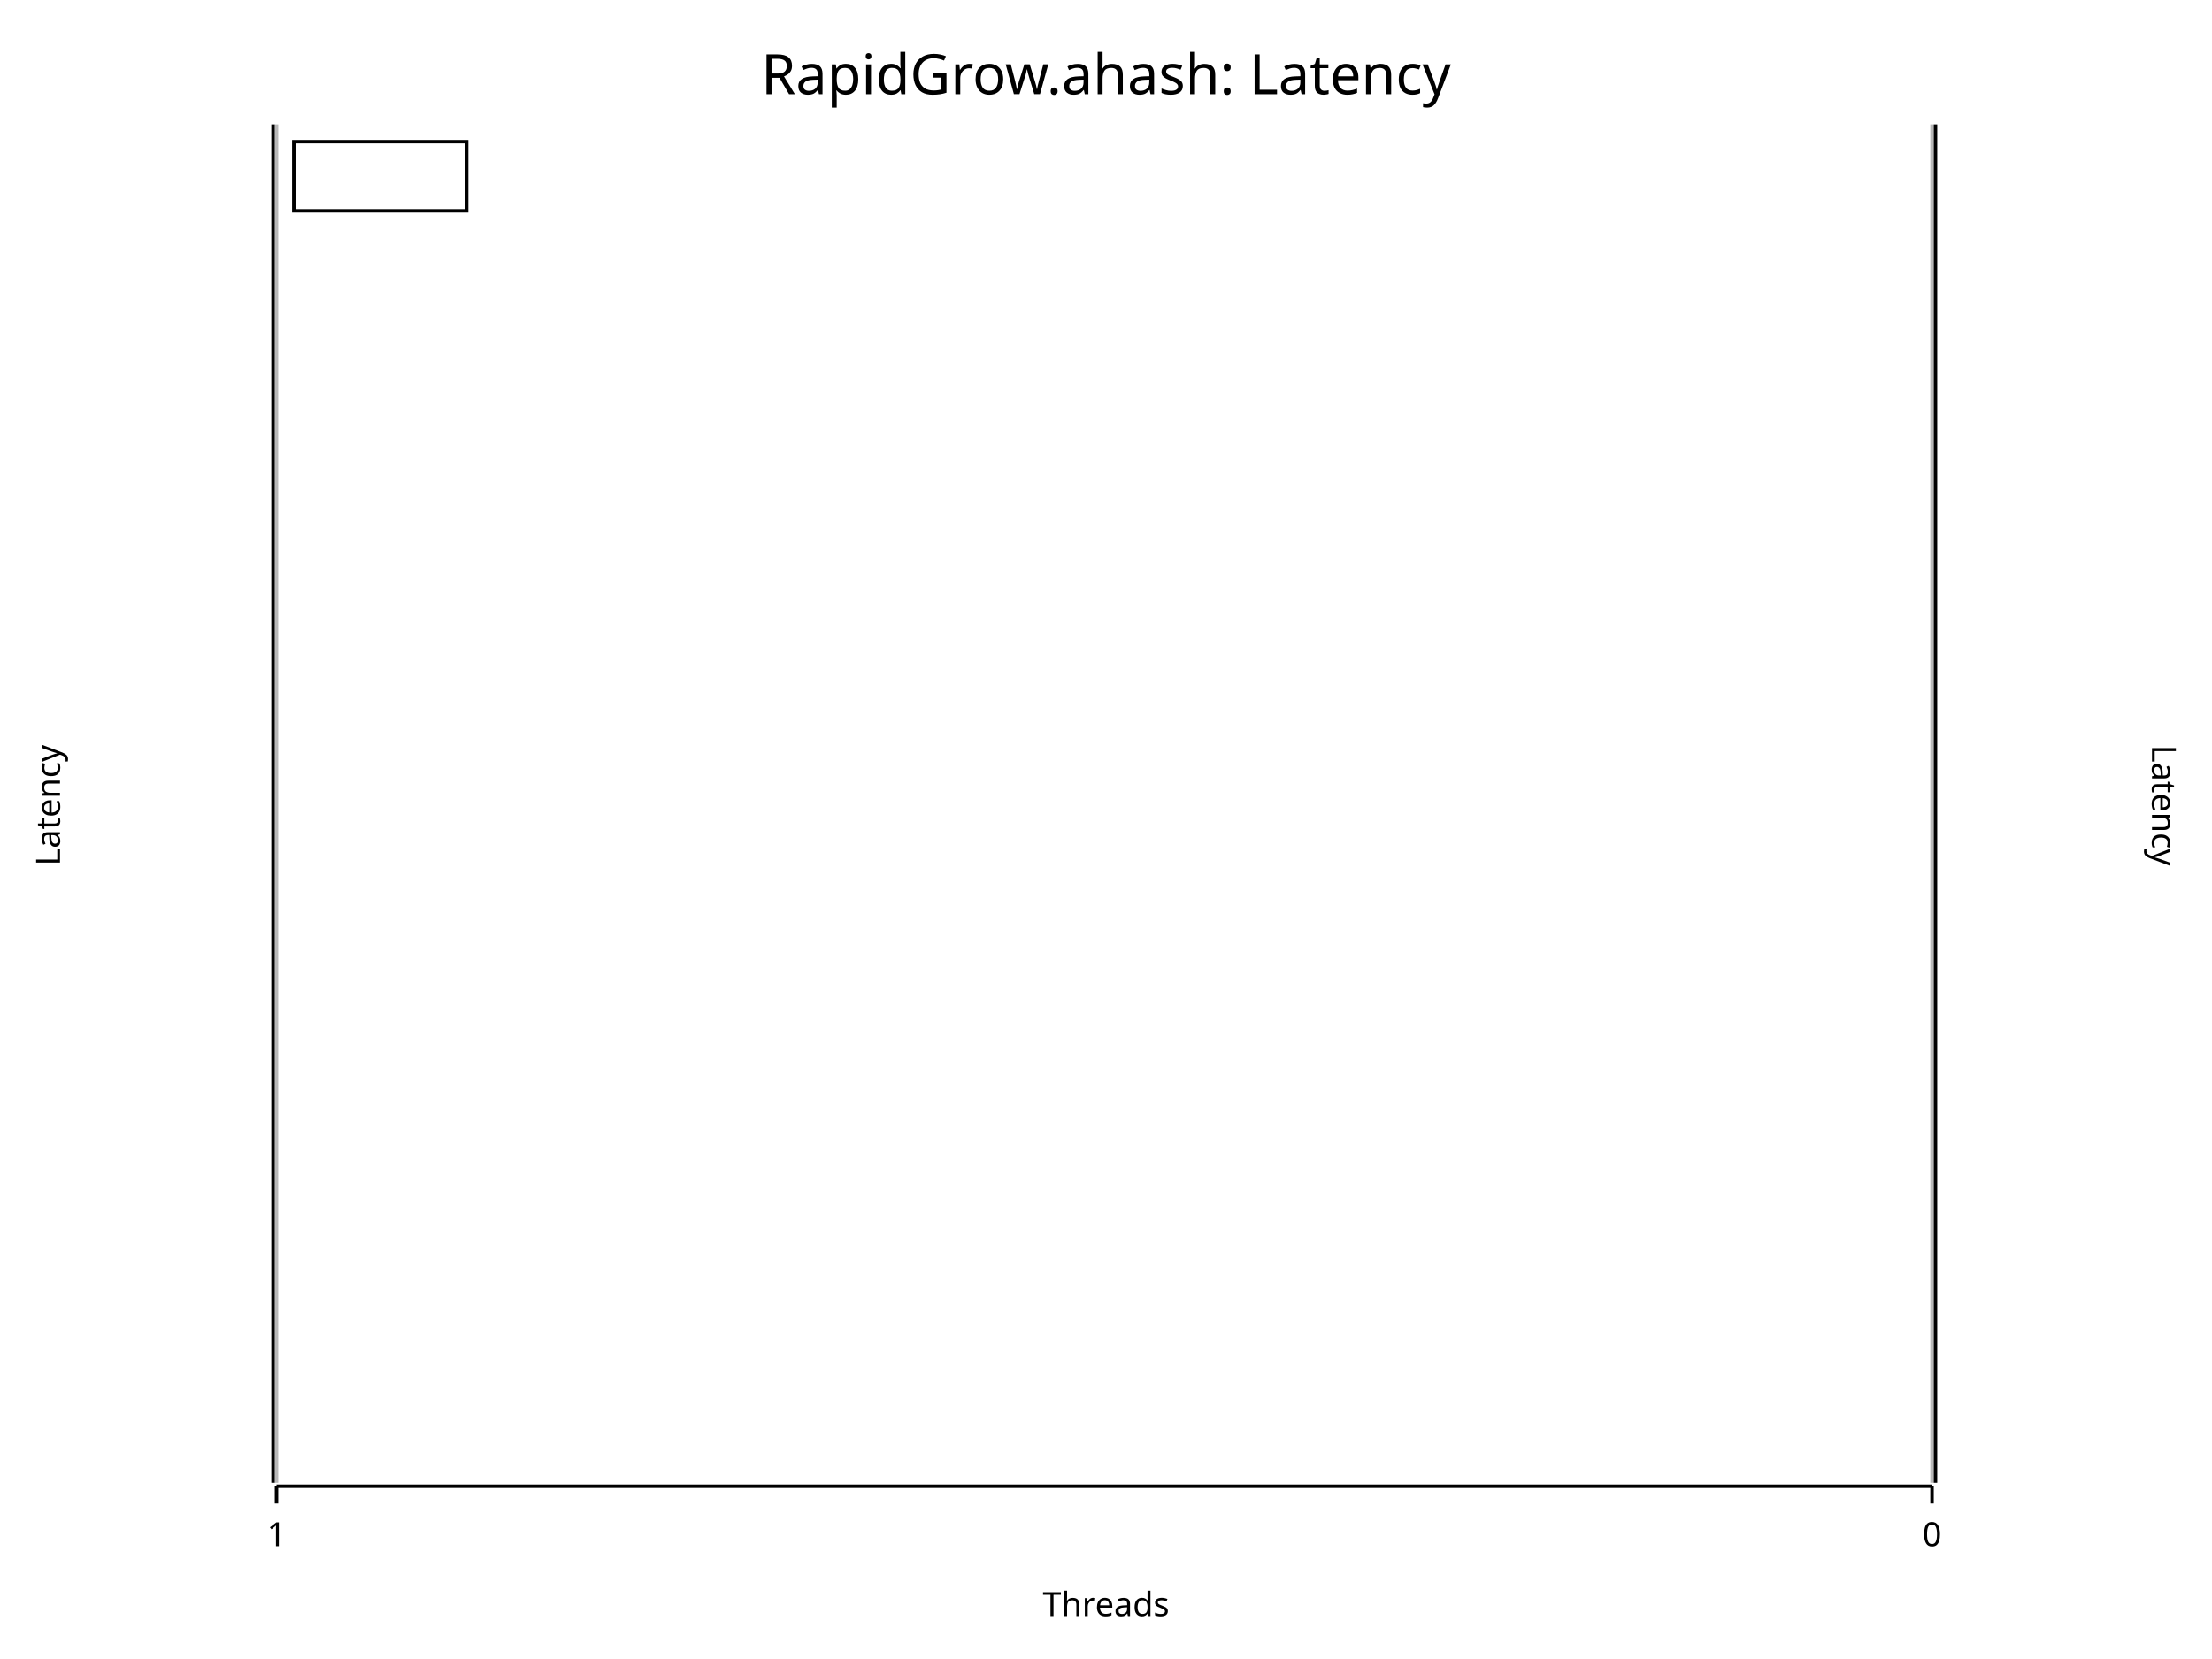
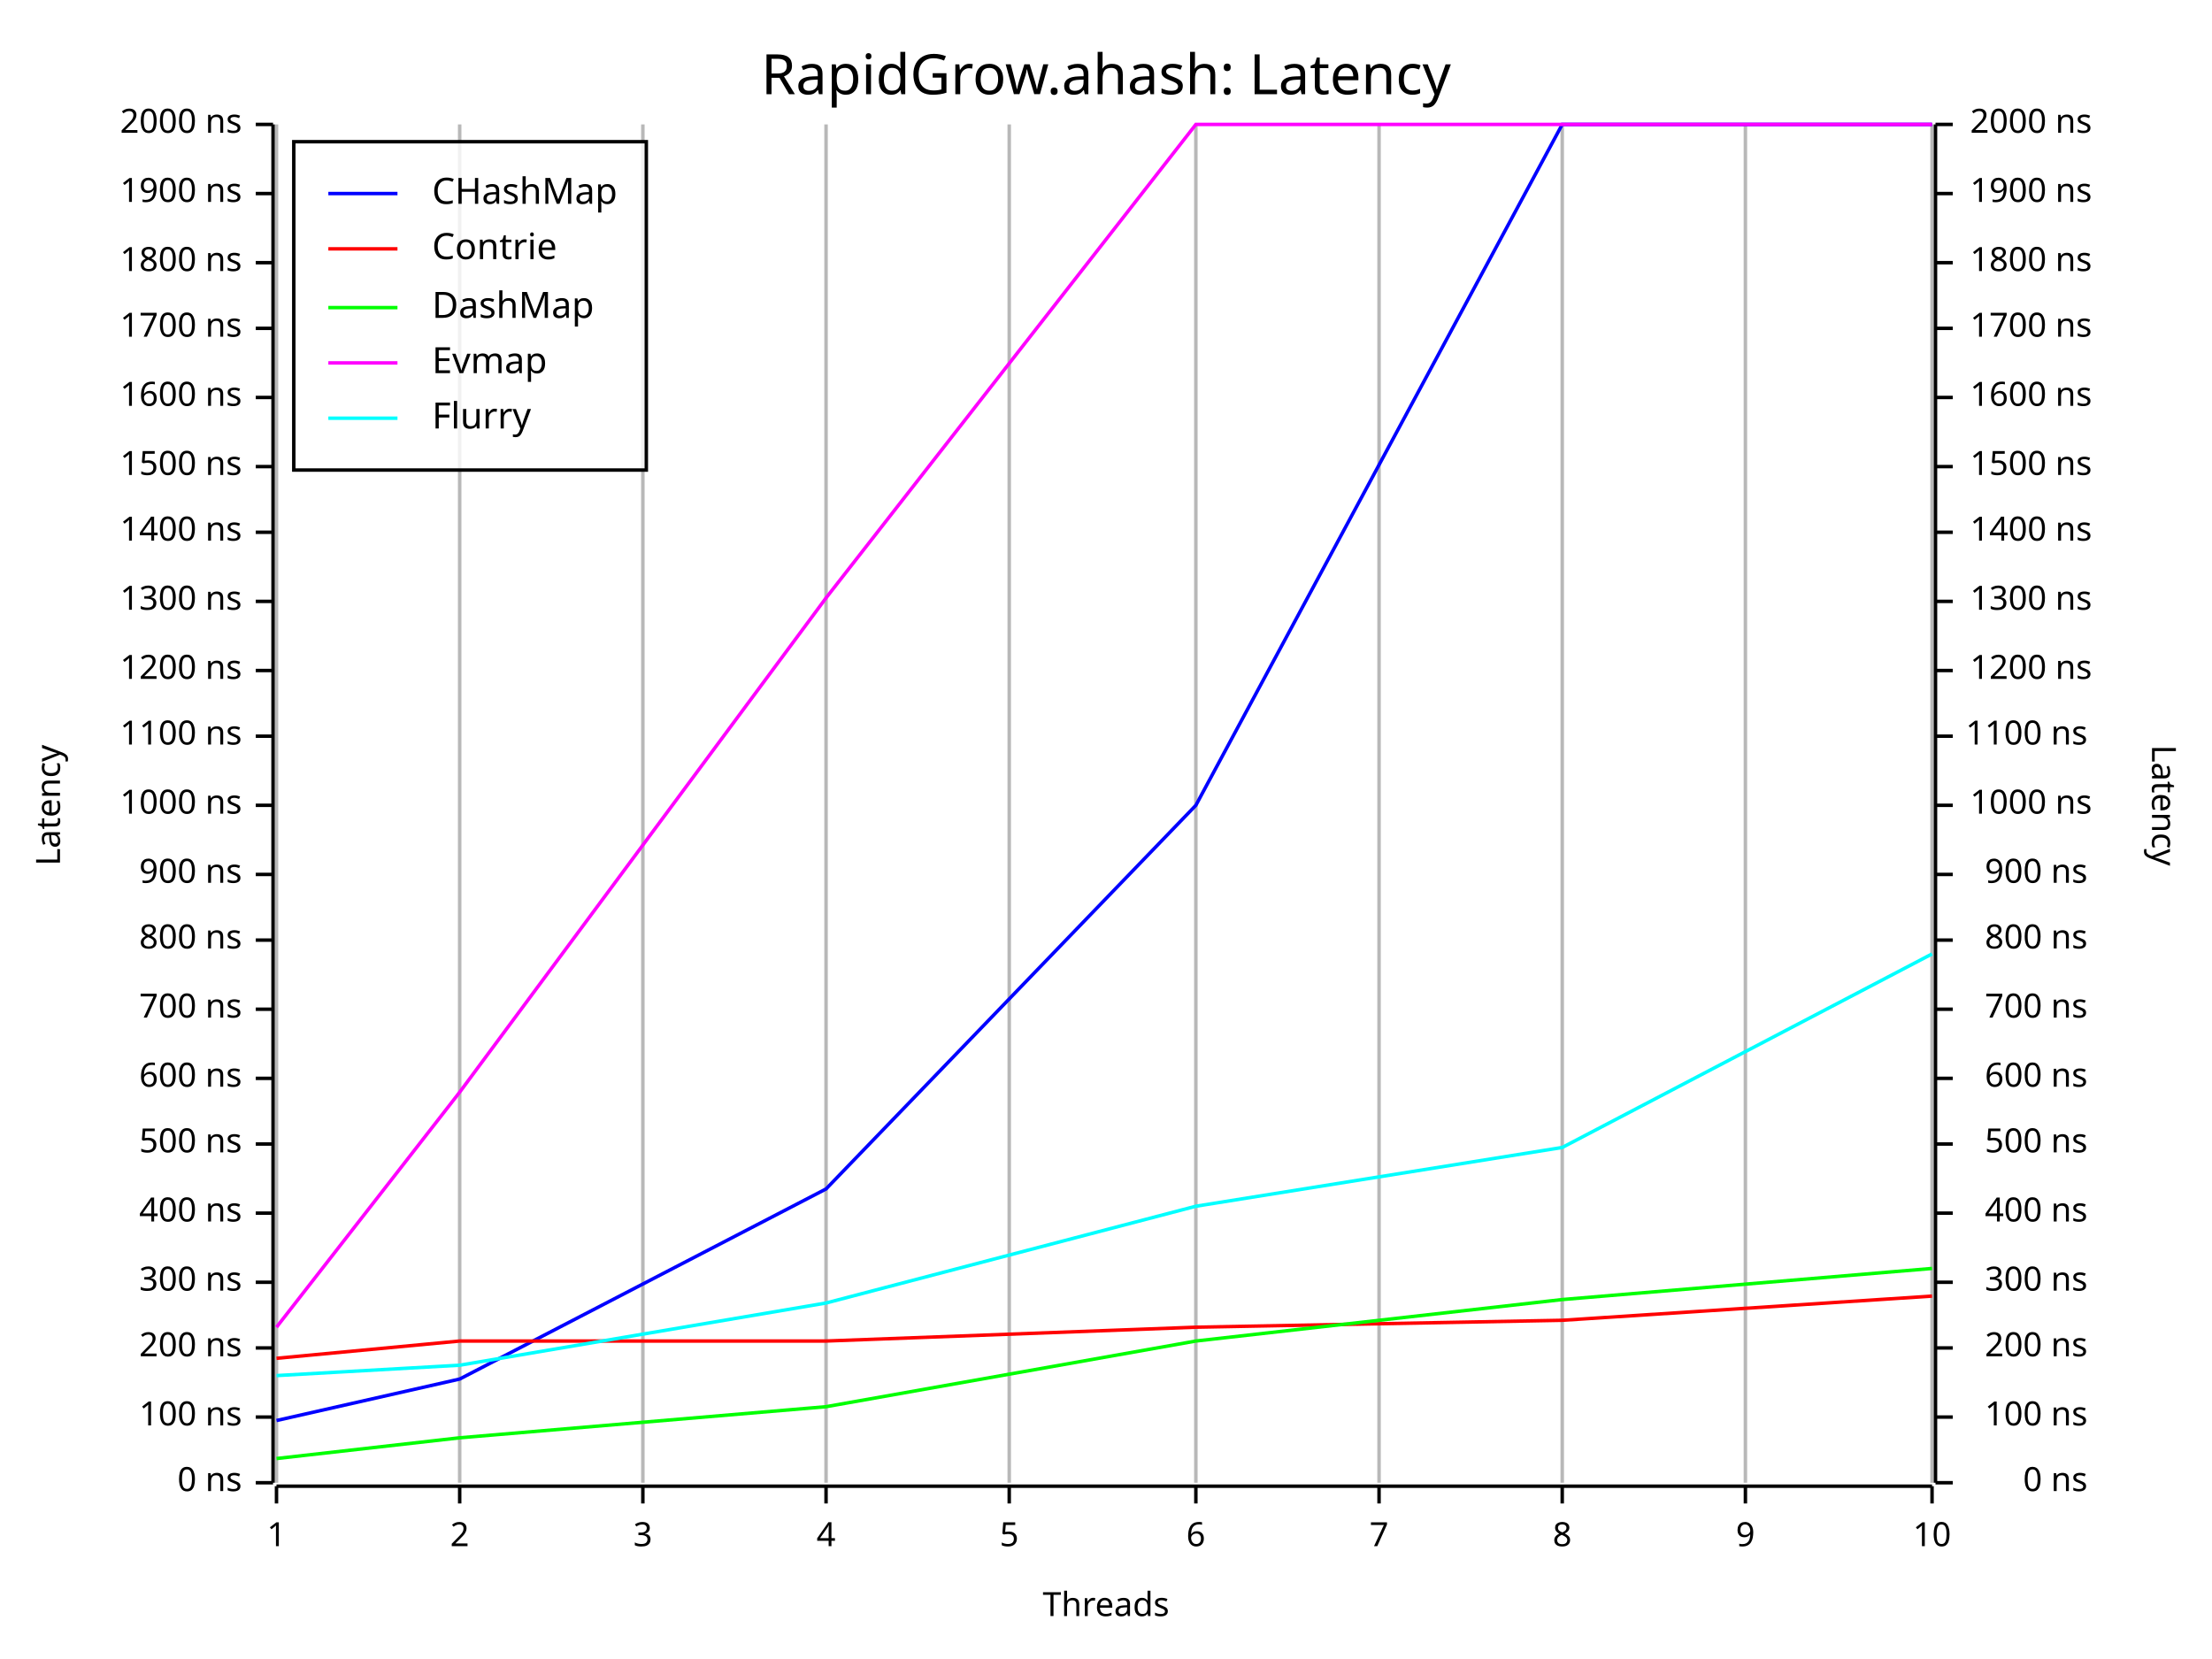
<svg xmlns="http://www.w3.org/2000/svg" width="640" height="480" viewBox="0 0 640 480">
  <rect x="0" y="0" width="640" height="480" opacity="1" fill="#FFFFFF" stroke="none" />
  <text x="320" y="15" dy="0.76em" text-anchor="middle" font-family="Fira Code" font-size="16.129" opacity="1" fill="#000000">
RapidGrow.ahash: Latency
</text>
+   <line opacity="0.1" stroke="#000000" stroke-width="1" x1="80" y1="429" x2="80" y2="36" />
+   <line opacity="0.1" stroke="#000000" stroke-width="1" x1="133" y1="429" x2="133" y2="36" />
+   <line opacity="0.1" stroke="#000000" stroke-width="1" x1="186" y1="429" x2="186" y2="36" />
+   <line opacity="0.1" stroke="#000000" stroke-width="1" x1="239" y1="429" x2="239" y2="36" />
+   <line opacity="0.1" stroke="#000000" stroke-width="1" x1="292" y1="429" x2="292" y2="36" />
+   <line opacity="0.1" stroke="#000000" stroke-width="1" x1="346" y1="429" x2="346" y2="36" />
+   <line opacity="0.1" stroke="#000000" stroke-width="1" x1="399" y1="429" x2="399" y2="36" />
+   <line opacity="0.1" stroke="#000000" stroke-width="1" x1="452" y1="429" x2="452" y2="36" />
+   <line opacity="0.1" stroke="#000000" stroke-width="1" x1="505" y1="429" x2="505" y2="36" />
  <line opacity="0.1" stroke="#000000" stroke-width="1" x1="559" y1="429" x2="559" y2="36" />
-   <line opacity="0.1" stroke="#000000" stroke-width="1" x1="80" y1="429" x2="80" y2="36" />
  <text x="10" y="233" dy="0.76em" text-anchor="middle" font-family="sans-serif" font-size="9.677" opacity="1" fill="#000000" transform="rotate(270, 10, 233)">
Latency
</text>
  <text x="320" y="470" dy="-0.5ex" text-anchor="middle" font-family="sans-serif" font-size="9.677" opacity="1" fill="#000000">
Threads
</text>
  <text x="630" y="233" dy="0.76em" text-anchor="middle" font-family="sans-serif" font-size="9.677" opacity="1" fill="#000000" transform="rotate(90, 630, 233)">
Latency
</text>
+   <line opacity="0.2" stroke="#000000" stroke-width="1" x1="80" y1="429" x2="80" y2="36" />
+   <line opacity="0.2" stroke="#000000" stroke-width="1" x1="133" y1="429" x2="133" y2="36" />
+   <line opacity="0.2" stroke="#000000" stroke-width="1" x1="186" y1="429" x2="186" y2="36" />
+   <line opacity="0.2" stroke="#000000" stroke-width="1" x1="239" y1="429" x2="239" y2="36" />
+   <line opacity="0.2" stroke="#000000" stroke-width="1" x1="292" y1="429" x2="292" y2="36" />
+   <line opacity="0.2" stroke="#000000" stroke-width="1" x1="346" y1="429" x2="346" y2="36" />
+   <line opacity="0.2" stroke="#000000" stroke-width="1" x1="399" y1="429" x2="399" y2="36" />
+   <line opacity="0.2" stroke="#000000" stroke-width="1" x1="452" y1="429" x2="452" y2="36" />
+   <line opacity="0.2" stroke="#000000" stroke-width="1" x1="505" y1="429" x2="505" y2="36" />
  <line opacity="0.2" stroke="#000000" stroke-width="1" x1="559" y1="429" x2="559" y2="36" />
-   <line opacity="0.2" stroke="#000000" stroke-width="1" x1="80" y1="429" x2="80" y2="36" />
  <polyline fill="none" opacity="1" stroke="#000000" stroke-width="1" points="79,36 79,429 " />
+   <text x="70" y="429" dy="0.5ex" text-anchor="end" font-family="sans-serif" font-size="9.677" opacity="1" fill="#000000">
+ 0 ns
+ </text>
+   <polyline fill="none" opacity="1" stroke="#000000" stroke-width="1" points="74,429 79,429 " />
+   <text x="70" y="410" dy="0.5ex" text-anchor="end" font-family="sans-serif" font-size="9.677" opacity="1" fill="#000000">
+ 100 ns
+ </text>
+   <polyline fill="none" opacity="1" stroke="#000000" stroke-width="1" points="74,410 79,410 " />
+   <text x="70" y="390" dy="0.5ex" text-anchor="end" font-family="sans-serif" font-size="9.677" opacity="1" fill="#000000">
+ 200 ns
+ </text>
+   <polyline fill="none" opacity="1" stroke="#000000" stroke-width="1" points="74,390 79,390 " />
+   <text x="70" y="371" dy="0.5ex" text-anchor="end" font-family="sans-serif" font-size="9.677" opacity="1" fill="#000000">
+ 300 ns
+ </text>
+   <polyline fill="none" opacity="1" stroke="#000000" stroke-width="1" points="74,371 79,371 " />
+   <text x="70" y="351" dy="0.5ex" text-anchor="end" font-family="sans-serif" font-size="9.677" opacity="1" fill="#000000">
+ 400 ns
+ </text>
+   <polyline fill="none" opacity="1" stroke="#000000" stroke-width="1" points="74,351 79,351 " />
+   <text x="70" y="331" dy="0.5ex" text-anchor="end" font-family="sans-serif" font-size="9.677" opacity="1" fill="#000000">
+ 500 ns
+ </text>
+   <polyline fill="none" opacity="1" stroke="#000000" stroke-width="1" points="74,331 79,331 " />
+   <text x="70" y="312" dy="0.5ex" text-anchor="end" font-family="sans-serif" font-size="9.677" opacity="1" fill="#000000">
+ 600 ns
+ </text>
+   <polyline fill="none" opacity="1" stroke="#000000" stroke-width="1" points="74,312 79,312 " />
+   <text x="70" y="292" dy="0.5ex" text-anchor="end" font-family="sans-serif" font-size="9.677" opacity="1" fill="#000000">
+ 700 ns
+ </text>
+   <polyline fill="none" opacity="1" stroke="#000000" stroke-width="1" points="74,292 79,292 " />
+   <text x="70" y="272" dy="0.5ex" text-anchor="end" font-family="sans-serif" font-size="9.677" opacity="1" fill="#000000">
+ 800 ns
+ </text>
+   <polyline fill="none" opacity="1" stroke="#000000" stroke-width="1" points="74,272 79,272 " />
+   <text x="70" y="253" dy="0.5ex" text-anchor="end" font-family="sans-serif" font-size="9.677" opacity="1" fill="#000000">
+ 900 ns
+ </text>
+   <polyline fill="none" opacity="1" stroke="#000000" stroke-width="1" points="74,253 79,253 " />
+   <text x="70" y="233" dy="0.5ex" text-anchor="end" font-family="sans-serif" font-size="9.677" opacity="1" fill="#000000">
+ 1000 ns
+ </text>
+   <polyline fill="none" opacity="1" stroke="#000000" stroke-width="1" points="74,233 79,233 " />
+   <text x="70" y="213" dy="0.5ex" text-anchor="end" font-family="sans-serif" font-size="9.677" opacity="1" fill="#000000">
+ 1100 ns
+ </text>
+   <polyline fill="none" opacity="1" stroke="#000000" stroke-width="1" points="74,213 79,213 " />
+   <text x="70" y="194" dy="0.5ex" text-anchor="end" font-family="sans-serif" font-size="9.677" opacity="1" fill="#000000">
+ 1200 ns
+ </text>
+   <polyline fill="none" opacity="1" stroke="#000000" stroke-width="1" points="74,194 79,194 " />
+   <text x="70" y="174" dy="0.5ex" text-anchor="end" font-family="sans-serif" font-size="9.677" opacity="1" fill="#000000">
+ 1300 ns
+ </text>
+   <polyline fill="none" opacity="1" stroke="#000000" stroke-width="1" points="74,174 79,174 " />
+   <text x="70" y="154" dy="0.5ex" text-anchor="end" font-family="sans-serif" font-size="9.677" opacity="1" fill="#000000">
+ 1400 ns
+ </text>
+   <polyline fill="none" opacity="1" stroke="#000000" stroke-width="1" points="74,154 79,154 " />
+   <text x="70" y="135" dy="0.5ex" text-anchor="end" font-family="sans-serif" font-size="9.677" opacity="1" fill="#000000">
+ 1500 ns
+ </text>
+   <polyline fill="none" opacity="1" stroke="#000000" stroke-width="1" points="74,135 79,135 " />
+   <text x="70" y="115" dy="0.5ex" text-anchor="end" font-family="sans-serif" font-size="9.677" opacity="1" fill="#000000">
+ 1600 ns
+ </text>
+   <polyline fill="none" opacity="1" stroke="#000000" stroke-width="1" points="74,115 79,115 " />
+   <text x="70" y="95" dy="0.5ex" text-anchor="end" font-family="sans-serif" font-size="9.677" opacity="1" fill="#000000">
+ 1700 ns
+ </text>
+   <polyline fill="none" opacity="1" stroke="#000000" stroke-width="1" points="74,95 79,95 " />
+   <text x="70" y="76" dy="0.5ex" text-anchor="end" font-family="sans-serif" font-size="9.677" opacity="1" fill="#000000">
+ 1800 ns
+ </text>
+   <polyline fill="none" opacity="1" stroke="#000000" stroke-width="1" points="74,76 79,76 " />
+   <text x="70" y="56" dy="0.5ex" text-anchor="end" font-family="sans-serif" font-size="9.677" opacity="1" fill="#000000">
+ 1900 ns
+ </text>
+   <polyline fill="none" opacity="1" stroke="#000000" stroke-width="1" points="74,56 79,56 " />
+   <text x="70" y="36" dy="0.5ex" text-anchor="end" font-family="sans-serif" font-size="9.677" opacity="1" fill="#000000">
+ 2000 ns
+ </text>
+   <polyline fill="none" opacity="1" stroke="#000000" stroke-width="1" points="74,36 79,36 " />
  <polyline fill="none" opacity="1" stroke="#000000" stroke-width="1" points="80,430 559,430 " />
-   <text x="559" y="440" dy="0.76em" text-anchor="middle" font-family="sans-serif" font-size="9.677" opacity="1" fill="#000000">
- 0
- </text>
-   <polyline fill="none" opacity="1" stroke="#000000" stroke-width="1" points="559,430 559,435 " />
  <text x="80" y="440" dy="0.76em" text-anchor="middle" font-family="sans-serif" font-size="9.677" opacity="1" fill="#000000">
1
</text>
  <polyline fill="none" opacity="1" stroke="#000000" stroke-width="1" points="80,430 80,435 " />
+   <text x="133" y="440" dy="0.76em" text-anchor="middle" font-family="sans-serif" font-size="9.677" opacity="1" fill="#000000">
+ 2
+ </text>
+   <polyline fill="none" opacity="1" stroke="#000000" stroke-width="1" points="133,430 133,435 " />
+   <text x="186" y="440" dy="0.76em" text-anchor="middle" font-family="sans-serif" font-size="9.677" opacity="1" fill="#000000">
+ 3
+ </text>
+   <polyline fill="none" opacity="1" stroke="#000000" stroke-width="1" points="186,430 186,435 " />
+   <text x="239" y="440" dy="0.76em" text-anchor="middle" font-family="sans-serif" font-size="9.677" opacity="1" fill="#000000">
+ 4
+ </text>
+   <polyline fill="none" opacity="1" stroke="#000000" stroke-width="1" points="239,430 239,435 " />
+   <text x="292" y="440" dy="0.76em" text-anchor="middle" font-family="sans-serif" font-size="9.677" opacity="1" fill="#000000">
+ 5
+ </text>
+   <polyline fill="none" opacity="1" stroke="#000000" stroke-width="1" points="292,430 292,435 " />
+   <text x="346" y="440" dy="0.76em" text-anchor="middle" font-family="sans-serif" font-size="9.677" opacity="1" fill="#000000">
+ 6
+ </text>
+   <polyline fill="none" opacity="1" stroke="#000000" stroke-width="1" points="346,430 346,435 " />
+   <text x="399" y="440" dy="0.76em" text-anchor="middle" font-family="sans-serif" font-size="9.677" opacity="1" fill="#000000">
+ 7
+ </text>
+   <polyline fill="none" opacity="1" stroke="#000000" stroke-width="1" points="399,430 399,435 " />
+   <text x="452" y="440" dy="0.76em" text-anchor="middle" font-family="sans-serif" font-size="9.677" opacity="1" fill="#000000">
+ 8
+ </text>
+   <polyline fill="none" opacity="1" stroke="#000000" stroke-width="1" points="452,430 452,435 " />
+   <text x="505" y="440" dy="0.76em" text-anchor="middle" font-family="sans-serif" font-size="9.677" opacity="1" fill="#000000">
+ 9
+ </text>
+   <polyline fill="none" opacity="1" stroke="#000000" stroke-width="1" points="505,430 505,435 " />
+   <text x="559" y="440" dy="0.76em" text-anchor="middle" font-family="sans-serif" font-size="9.677" opacity="1" fill="#000000">
+ 10
+ </text>
+   <polyline fill="none" opacity="1" stroke="#000000" stroke-width="1" points="559,430 559,435 " />
  <polyline fill="none" opacity="1" stroke="#000000" stroke-width="1" points="560,36 560,429 " />
-   <rect x="85" y="41" width="50" height="20" opacity="0.8" fill="#FFFFFF" stroke="none" />
-   <rect x="85" y="41" width="50" height="20" opacity="1" fill="none" stroke="#000000" />
+   <text x="604" y="429" dy="0.5ex" text-anchor="end" font-family="sans-serif" font-size="9.677" opacity="1" fill="#000000">
+ 0 ns
+ </text>
+   <polyline fill="none" opacity="1" stroke="#000000" stroke-width="1" points="560,429 565,429 " />
+   <text x="604" y="410" dy="0.5ex" text-anchor="end" font-family="sans-serif" font-size="9.677" opacity="1" fill="#000000">
+ 100 ns
+ </text>
+   <polyline fill="none" opacity="1" stroke="#000000" stroke-width="1" points="560,410 565,410 " />
+   <text x="604" y="390" dy="0.5ex" text-anchor="end" font-family="sans-serif" font-size="9.677" opacity="1" fill="#000000">
+ 200 ns
+ </text>
+   <polyline fill="none" opacity="1" stroke="#000000" stroke-width="1" points="560,390 565,390 " />
+   <text x="604" y="371" dy="0.5ex" text-anchor="end" font-family="sans-serif" font-size="9.677" opacity="1" fill="#000000">
+ 300 ns
+ </text>
+   <polyline fill="none" opacity="1" stroke="#000000" stroke-width="1" points="560,371 565,371 " />
+   <text x="604" y="351" dy="0.5ex" text-anchor="end" font-family="sans-serif" font-size="9.677" opacity="1" fill="#000000">
+ 400 ns
+ </text>
+   <polyline fill="none" opacity="1" stroke="#000000" stroke-width="1" points="560,351 565,351 " />
+   <text x="604" y="331" dy="0.5ex" text-anchor="end" font-family="sans-serif" font-size="9.677" opacity="1" fill="#000000">
+ 500 ns
+ </text>
+   <polyline fill="none" opacity="1" stroke="#000000" stroke-width="1" points="560,331 565,331 " />
+   <text x="604" y="312" dy="0.5ex" text-anchor="end" font-family="sans-serif" font-size="9.677" opacity="1" fill="#000000">
+ 600 ns
+ </text>
+   <polyline fill="none" opacity="1" stroke="#000000" stroke-width="1" points="560,312 565,312 " />
+   <text x="604" y="292" dy="0.5ex" text-anchor="end" font-family="sans-serif" font-size="9.677" opacity="1" fill="#000000">
+ 700 ns
+ </text>
+   <polyline fill="none" opacity="1" stroke="#000000" stroke-width="1" points="560,292 565,292 " />
+   <text x="604" y="272" dy="0.5ex" text-anchor="end" font-family="sans-serif" font-size="9.677" opacity="1" fill="#000000">
+ 800 ns
+ </text>
+   <polyline fill="none" opacity="1" stroke="#000000" stroke-width="1" points="560,272 565,272 " />
+   <text x="604" y="253" dy="0.5ex" text-anchor="end" font-family="sans-serif" font-size="9.677" opacity="1" fill="#000000">
+ 900 ns
+ </text>
+   <polyline fill="none" opacity="1" stroke="#000000" stroke-width="1" points="560,253 565,253 " />
+   <text x="570" y="233" dy="0.5ex" text-anchor="start" font-family="sans-serif" font-size="9.677" opacity="1" fill="#000000">
+ 1000 ns
+ </text>
+   <polyline fill="none" opacity="1" stroke="#000000" stroke-width="1" points="560,233 565,233 " />
+   <text x="604" y="213" dy="0.5ex" text-anchor="end" font-family="sans-serif" font-size="9.677" opacity="1" fill="#000000">
+ 1100 ns
+ </text>
+   <polyline fill="none" opacity="1" stroke="#000000" stroke-width="1" points="560,213 565,213 " />
+   <text x="570" y="194" dy="0.5ex" text-anchor="start" font-family="sans-serif" font-size="9.677" opacity="1" fill="#000000">
+ 1200 ns
+ </text>
+   <polyline fill="none" opacity="1" stroke="#000000" stroke-width="1" points="560,194 565,194 " />
+   <text x="570" y="174" dy="0.5ex" text-anchor="start" font-family="sans-serif" font-size="9.677" opacity="1" fill="#000000">
+ 1300 ns
+ </text>
+   <polyline fill="none" opacity="1" stroke="#000000" stroke-width="1" points="560,174 565,174 " />
+   <text x="570" y="154" dy="0.5ex" text-anchor="start" font-family="sans-serif" font-size="9.677" opacity="1" fill="#000000">
+ 1400 ns
+ </text>
+   <polyline fill="none" opacity="1" stroke="#000000" stroke-width="1" points="560,154 565,154 " />
+   <text x="570" y="135" dy="0.5ex" text-anchor="start" font-family="sans-serif" font-size="9.677" opacity="1" fill="#000000">
+ 1500 ns
+ </text>
+   <polyline fill="none" opacity="1" stroke="#000000" stroke-width="1" points="560,135 565,135 " />
+   <text x="570" y="115" dy="0.5ex" text-anchor="start" font-family="sans-serif" font-size="9.677" opacity="1" fill="#000000">
+ 1600 ns
+ </text>
+   <polyline fill="none" opacity="1" stroke="#000000" stroke-width="1" points="560,115 565,115 " />
+   <text x="570" y="95" dy="0.5ex" text-anchor="start" font-family="sans-serif" font-size="9.677" opacity="1" fill="#000000">
+ 1700 ns
+ </text>
+   <polyline fill="none" opacity="1" stroke="#000000" stroke-width="1" points="560,95 565,95 " />
+   <text x="570" y="76" dy="0.5ex" text-anchor="start" font-family="sans-serif" font-size="9.677" opacity="1" fill="#000000">
+ 1800 ns
+ </text>
+   <polyline fill="none" opacity="1" stroke="#000000" stroke-width="1" points="560,76 565,76 " />
+   <text x="570" y="56" dy="0.5ex" text-anchor="start" font-family="sans-serif" font-size="9.677" opacity="1" fill="#000000">
+ 1900 ns
+ </text>
+   <polyline fill="none" opacity="1" stroke="#000000" stroke-width="1" points="560,56 565,56 " />
+   <text x="570" y="36" dy="0.5ex" text-anchor="start" font-family="sans-serif" font-size="9.677" opacity="1" fill="#000000">
+ 2000 ns
+ </text>
+   <polyline fill="none" opacity="1" stroke="#000000" stroke-width="1" points="560,36 565,36 " />
+   <polyline fill="none" opacity="1" stroke="#0000FF" stroke-width="1" points="80,411 133,399 239,344 346,233 452,36 559,36 " />
+   <polyline fill="none" opacity="1" stroke="#FF0000" stroke-width="1" points="80,393 133,388 239,388 346,384 452,382 559,375 " />
+   <polyline fill="none" opacity="1" stroke="#00FF00" stroke-width="1" points="80,422 133,416 239,407 346,388 452,376 559,367 " />
+   <polyline fill="none" opacity="1" stroke="#FF00FF" stroke-width="1" points="80,384 133,316 239,173 346,36 452,36 559,36 " />
+   <polyline fill="none" opacity="1" stroke="#00FFFF" stroke-width="1" points="80,398 133,395 239,377 346,349 452,332 559,276 " />
+   <rect x="85" y="41" width="102" height="95" opacity="0.8" fill="#FFFFFF" stroke="none" />
+   <rect x="85" y="41" width="102" height="95" opacity="1" fill="none" stroke="#000000" />
+   <text x="125" y="51" dy="0.76em" text-anchor="start" font-family="Fira Code" font-size="10.484" opacity="1" fill="#000000">
+ CHashMap
+ </text>
+   <text x="125" y="67" dy="0.76em" text-anchor="start" font-family="Fira Code" font-size="10.484" opacity="1" fill="#000000">
+ Contrie
+ </text>
+   <text x="125" y="84" dy="0.76em" text-anchor="start" font-family="Fira Code" font-size="10.484" opacity="1" fill="#000000">
+ DashMap
+ </text>
+   <text x="125" y="100" dy="0.76em" text-anchor="start" font-family="Fira Code" font-size="10.484" opacity="1" fill="#000000">
+ Evmap
+ </text>
+   <text x="125" y="116" dy="0.76em" text-anchor="start" font-family="Fira Code" font-size="10.484" opacity="1" fill="#000000">
+ Flurry
+ </text>
+   <polyline fill="none" opacity="1" stroke="#0000FF" stroke-width="1" points="95,56 115,56 " />
+   <polyline fill="none" opacity="1" stroke="#FF0000" stroke-width="1" points="95,72 115,72 " />
+   <polyline fill="none" opacity="1" stroke="#00FF00" stroke-width="1" points="95,89 115,89 " />
+   <polyline fill="none" opacity="1" stroke="#FF00FF" stroke-width="1" points="95,105 115,105 " />
+   <polyline fill="none" opacity="1" stroke="#00FFFF" stroke-width="1" points="95,121 115,121 " />
</svg>
